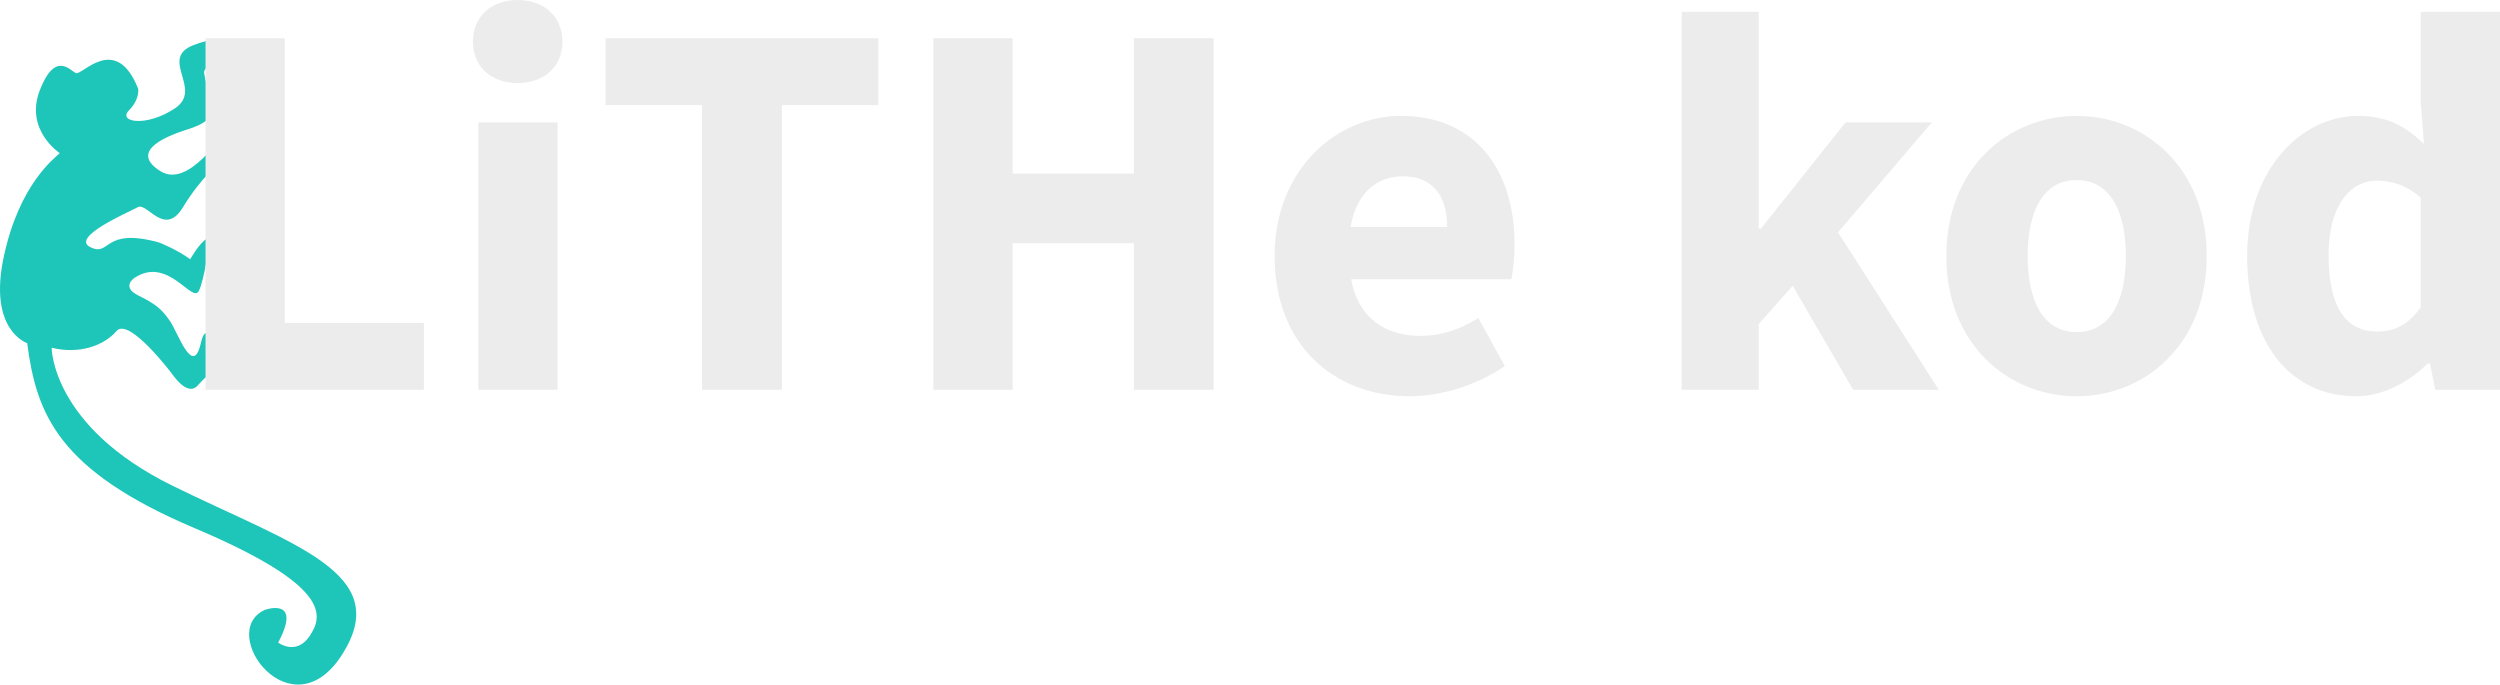
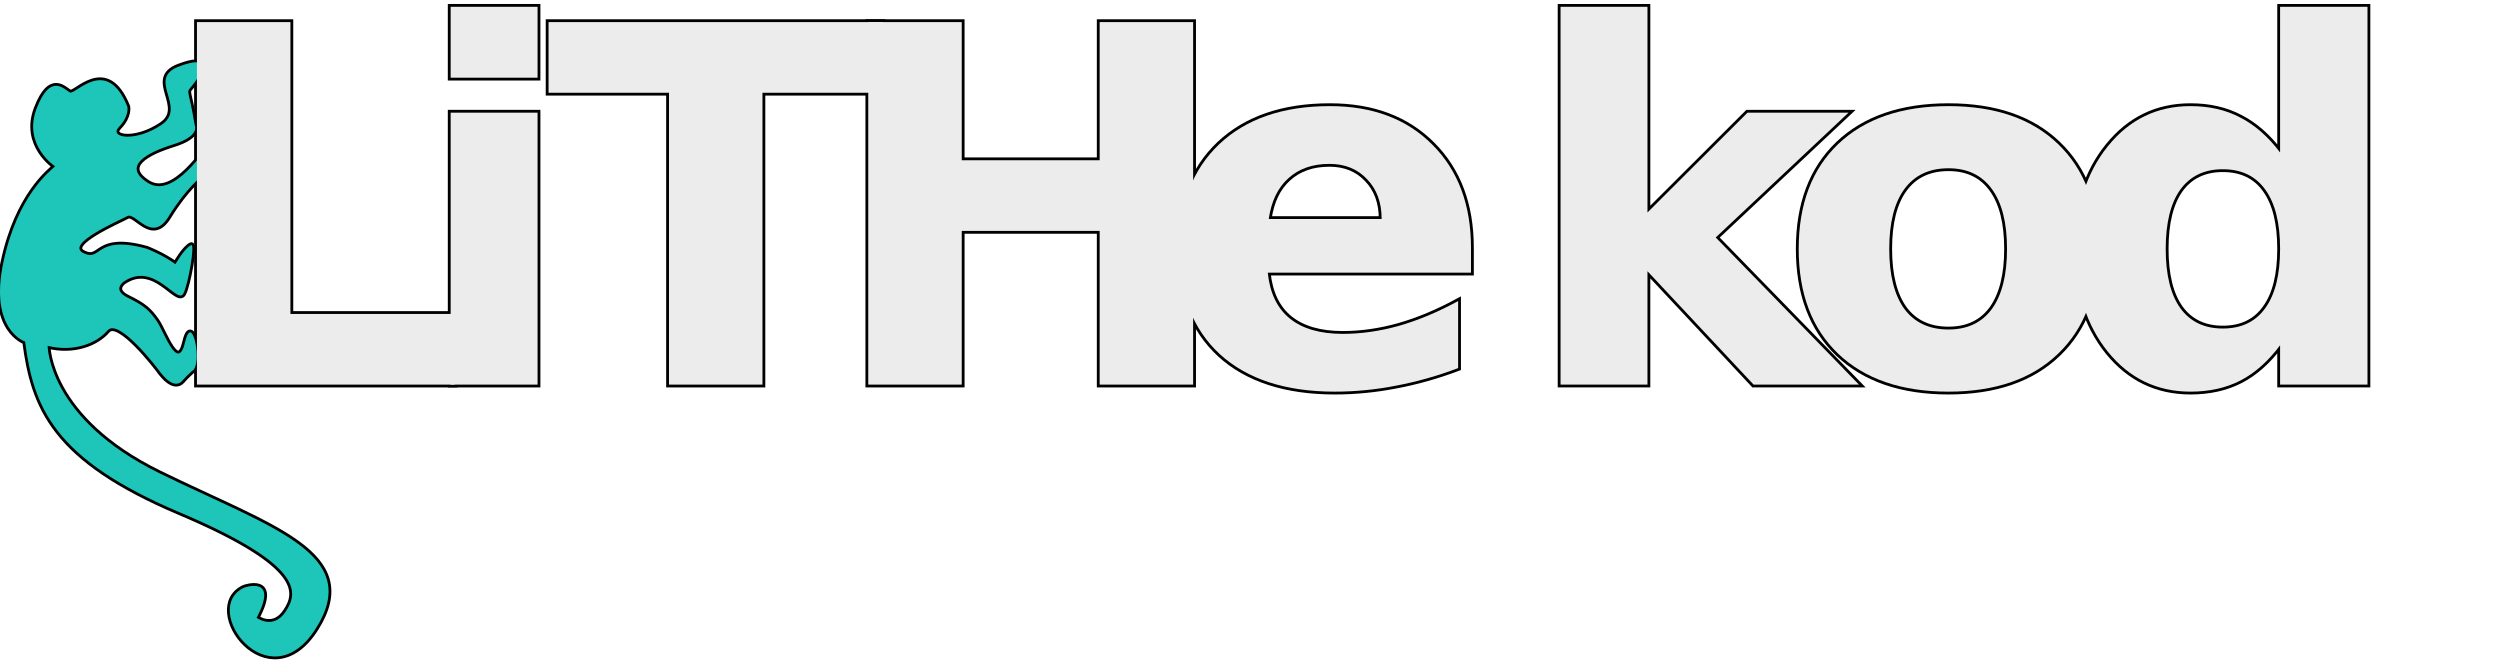
- <svg xmlns="http://www.w3.org/2000/svg" version="1.1" id="svg853" xml:space="preserve" width="3091.436" height="846.508" viewBox="0 0 3091.436 846.508">
-   <defs id="defs857">
-     <clipPath clipPathUnits="userSpaceOnUse" id="clipPath871">
-       <path d="M 0,888 H 2992 V 0 H 0 Z" id="path869" />
+ <svg xmlns="http://www.w3.org/2000/svg" width="886.786mm" height="234.457mm" viewBox="0 0 886.786 234.457" version="1.1" id="svg8">
+   <defs id="defs2">
+     <clipPath clipPathUnits="userSpaceOnUse" id="clipPath5042">
+       <path d="M 0,888 H 2992 V 0 H 0 Z" id="path5040" />
    </clipPath>
  </defs>
-   <g id="g861" transform="matrix(1.333333,0,0,-1.333333,-349.9181,910.7382)">
-     <g id="g865">
-       <g id="g867" clip-path="url(#clipPath871)">
-         <g id="g875" transform="translate(455.4551,335.2197)">
-           <path d="m 0,0 c 0,0 -6.378,-5.788 -8.602,-8.49 -2.223,-2.701 -9.377,-12.159 -25.387,10.259 0,0 -39.543,52.376 -50.951,39.061 -11.407,-13.317 -34.301,-21.89 -60.174,-15.493 0,0 -0.193,-73.005 112.543,-128.213 112.738,-55.211 204.515,-80.79 157.195,-155.811 -47.321,-75.021 -117.147,20.196 -72.062,40.88 0,0 35.289,12.714 12.395,-30.333 0,0 16.727,-12.57 29.233,6.155 12.507,18.722 20.06,46.336 -106.585,99.948 -126.644,53.614 -146.779,105.585 -155.409,171.644 0,0 -36.2,11.621 -21.847,79.494 14.354,67.872 47.209,91.983 52.042,96.711 0,0 -32.62,21.37 -18.584,58.052 14.036,36.683 27.829,19.094 33.427,16.193 5.598,-2.903 36.922,37.722 57.828,-14.345 0,0 2.118,-9.369 -8.515,-20.271 -10.632,-10.902 16.208,-15.852 42.78,1.989 26.573,17.839 -15.652,46.134 17.437,58.695 31.974,12.139 24.284,-3.981 16.247,-15.387 -10.246,-14.539 -7.474,0.315 -0.176,-43.919 0,0 5.591,-10.434 -21.358,-18.811 -26.95,-8.376 -52.358,-21.968 -25.915,-38.795 26.442,-16.826 58.067,34.903 64.93,42.043 6.862,7.14 4.524,-8.434 -10.082,-34.686 0,0 -16.806,-13.09 -33.829,-41.078 -17.02,-27.989 -33.117,4.955 -41.716,0.232 -8.598,-4.724 -62.986,-27.85 -44.067,-37.138 18.918,-9.287 11.314,18.82 63.639,4.384 0,0 16.026,-6.098 28.956,-15.574 0,0 9.092,16.119 15.759,19.203 4.214,1.95 -3.03,-39.848 -7.867,-48.759 -6.225,-11.469 -28.651,32.955 -59.667,12.223 0,0 -12.658,-8.293 3.752,-16.324 16.409,-8.03 21.908,-12.96 29.334,-23.783 C -27.871,39.134 -14.1,-2.305 -6.829,29.266 0.442,60.835 11.046,5.044 0,0" style="fill:#1ec6ba;fill-opacity:1;fill-rule:nonzero;stroke:none" id="path877" />
+   <g id="layer1" transform="translate(410.8215,-105.2001)">
+     <g id="g4629" transform="matrix(0.3527778,0,0,-0.3527778,-503.404,355.0638)" style="fill:#000000;stroke:#000000;stroke-width:5.669;stroke-miterlimit:4;stroke-dasharray:none;stroke-opacity:1">
+       <g clip-path="url(#clipPath5042)" id="g4627" style="fill:#000000;stroke:#000000;stroke-width:5.669;stroke-miterlimit:4;stroke-dasharray:none;stroke-opacity:1">
+         <g transform="translate(455.4551,335.2197)" id="g4625" style="fill:#000000;stroke:#000000;stroke-width:5.669;stroke-miterlimit:4;stroke-dasharray:none;stroke-opacity:1">
+           <path id="path4623" style="fill:#000000;fill-opacity:1;fill-rule:nonzero;stroke:#000000;stroke-width:5.669;stroke-miterlimit:4;stroke-dasharray:none;stroke-opacity:1" d="m 0,0 c 0,0 -6.378,-5.788 -8.602,-8.49 -2.223,-2.701 -9.377,-12.159 -25.387,10.259 0,0 -39.543,52.376 -50.951,39.061 -11.407,-13.317 -34.301,-21.89 -60.174,-15.493 0,0 -0.193,-73.005 112.543,-128.213 112.738,-55.211 204.515,-80.79 157.195,-155.811 -47.321,-75.021 -117.147,20.196 -72.062,40.88 0,0 35.289,12.714 12.395,-30.333 0,0 16.727,-12.57 29.233,6.155 12.507,18.722 20.06,46.336 -106.585,99.948 -126.644,53.614 -146.779,105.585 -155.409,171.644 0,0 -36.2,11.621 -21.847,79.494 14.354,67.872 47.209,91.983 52.042,96.711 0,0 -32.62,21.37 -18.584,58.052 14.036,36.683 27.829,19.094 33.427,16.193 5.598,-2.903 36.922,37.722 57.828,-14.345 0,0 2.118,-9.369 -8.515,-20.271 -10.632,-10.902 16.208,-15.852 42.78,1.989 26.573,17.839 -15.652,46.134 17.437,58.695 31.974,12.139 24.284,-3.981 16.247,-15.387 -10.246,-14.539 -7.474,0.315 -0.176,-43.919 0,0 5.591,-10.434 -21.358,-18.811 -26.95,-8.376 -52.358,-21.968 -25.915,-38.795 26.442,-16.826 58.067,34.903 64.93,42.043 6.862,7.14 4.524,-8.434 -10.082,-34.686 0,0 -16.806,-13.09 -33.829,-41.078 -17.02,-27.989 -33.117,4.955 -41.716,0.232 -8.598,-4.724 -62.986,-27.85 -44.067,-37.138 18.918,-9.287 11.314,18.82 63.639,4.384 0,0 16.026,-6.098 28.956,-15.574 0,0 9.092,16.119 15.759,19.203 4.214,1.95 -3.03,-39.848 -7.867,-48.759 -6.225,-11.469 -28.651,32.955 -59.667,12.223 0,0 -12.658,-8.293 3.752,-16.324 16.409,-8.03 21.908,-12.96 29.334,-23.783 C -27.871,39.134 -14.1,-2.305 -6.829,29.266 0.442,60.835 11.046,5.044 0,0" />
        </g>
      </g>
    </g>
-     <g aria-label="LiTHe kod" transform="matrix(1,0,0,-1,414.5659,321.5537)" style="font-variant:normal;font-weight:bold;font-stretch:normal;font-size:500px;font-family:'Source Sans Pro';-inkscape-font-specification:SourceSansPro-Bold;writing-mode:lr-tb;fill:#edeced;fill-opacity:1;fill-rule:nonzero;stroke:none" id="text881">
-       <path d="M 38.5,0 H 241 V -62 H 112 V -326 H 38.5 Z" style="" id="path883" />
-       <path d="M 291.5,0 H 365 V -248 H 291.5 Z M 328,-284.5 c 24.5,0 41.5,-15 41.5,-38.5 0,-23 -17,-38.5 -41.5,-38.5 -24.5,0 -41.5,15.5 -41.5,38.5 0,23.5 17,38.5 41.5,38.5 z" style="" id="path885" />
-       <path d="m 499,0 h 74 v -264 h 89.5 v -62 h -253 v 62 H 499 Z" style="" id="path887" />
-       <path d="M 713.5,0 H 787 V -136 H 899.5 V 0 h 74 v -326 h -74 v 125.5 H 787 V -326 h -73.5 z" style="" id="path889" />
-       <path d="m 1155.5,6 c 29.5,0 62.5,-10.5 88,-28 L 1219,-66.5 c -18,11 -35,16.5 -53.5,16.5 -33,0 -58,-16.5 -64.5,-52.5 h 148.5 c 1.5,-6 3,-19.5 3,-32.5 0,-67.5 -35,-119 -105.5,-119 -59.5,0 -117,49.5 -117,130 0,82 54.5,130 125.5,130 z m -55,-157 c 5,-31.5 25,-47 48,-47 29.5,0 41.5,19.5 41.5,47 z" style="" id="path891" />
-       <path d="m 1407.5,0 h 71.5 v -61 l 31.5,-35.5 56,96.5 h 79.5 l -93.5,-146 87,-102 h -80 l -78.5,98.5 h -2 v -201 h -71.5 z" style="" id="path893" />
-       <path d="m 1773.95,6 c 62.5,0 120.5,-47.5 120.5,-130 0,-82.5 -58,-130 -120.5,-130 -63,0 -121,47.5 -121,130 0,82.5 58,130 121,130 z m 0,-59.5 c -30.5,0 -45.5,-27.5 -45.5,-70.5 0,-43 15,-70.5 45.5,-70.5 30,0 45.5,27.5 45.5,70.5 0,43 -15.5,70.5 -45.5,70.5 z" style="" id="path895" />
-       <path d="m 2033.45,6 c 24,0 48.5,-13 66,-30.5 h 2 l 5,24.5 h 60 v -350.5 h -73.5 v 84.5 l 3,38 c -17,-16 -33.5,-26 -61,-26 -52.5,0 -103,49 -103,130 0,81 40,130 101.5,130 z m 19,-60 c -28.5,0 -45,-22 -45,-71 0,-47 21,-69 44.5,-69 13.5,0 28,4 41,16 v 101.5 c -12,16.5 -24.5,22.5 -40.5,22.5 z" style="" id="path897" />
+     <g id="g4647" style="font-variant:normal;font-weight:bold;font-stretch:normal;font-size:176.389px;font-family:'Source Sans Pro';-inkscape-font-specification:SourceSansPro-Bold;writing-mode:lr-tb;fill:#000000;fill-opacity:1;fill-rule:nonzero;stroke:#000000;stroke-width:2;stroke-miterlimit:4;stroke-dasharray:none;stroke-opacity:1" aria-label="LiTHe kod" transform="translate(0,-1.5875)">
+       <path id="path4631" style="fill:#000000;stroke:#000000;stroke-width:2;stroke-miterlimit:4;stroke-dasharray:none;stroke-opacity:1" d="m -340.962,114.626 h 33.159 v 103.525 h 58.222 v 25.063 h -91.381 z" />
+       <path id="path4633" style="fill:#000000;stroke:#000000;stroke-width:2;stroke-miterlimit:4;stroke-dasharray:none;stroke-opacity:1" d="m -250.971,146.752 h 30.834 v 96.463 h -30.834 z m 0,-37.552 h 30.834 v 25.149 h -30.834 z" />
+       <path id="path4635" style="fill:#000000;stroke:#000000;stroke-width:2;stroke-miterlimit:4;stroke-dasharray:none;stroke-opacity:1" d="m -216.24,114.626 h 118.511 v 25.063 h -42.633 v 103.525 h -33.159 V 139.689 h -42.719 z" />
+       <path id="path4637" style="fill:#000000;stroke:#000000;stroke-width:2;stroke-miterlimit:4;stroke-dasharray:none;stroke-opacity:1" d="m -102.837,114.626 h 33.159 v 49.006 h 48.92 v -49.006 h 33.159 v 128.588 h -33.159 v -54.519 h -48.92 v 54.519 h -33.159 z" />
+       <path id="path4639" style="fill:#000000;stroke:#000000;stroke-width:2;stroke-miterlimit:4;stroke-dasharray:none;stroke-opacity:1" d="m 110.961,194.725 v 8.785 H 38.872 q 1.12,10.852 7.838,16.278 6.718,5.426 18.776,5.426 9.732,0 19.895,-2.842 10.249,-2.928 21.015,-8.785 v 23.771 q -10.938,4.134 -21.876,6.201 -10.938,2.153 -21.876,2.153 -26.183,0 -40.738,-13.264 -14.469,-13.35 -14.469,-37.379 0,-23.599 14.211,-37.121 14.297,-13.522 39.274,-13.522 22.738,0 36.346,13.694 13.694,13.694 13.694,36.604 z M 79.266,184.475 q 0,-8.785 -5.168,-14.125 -5.082,-5.426 -13.35,-5.426 -8.957,0 -14.556,5.082 -5.598,4.995 -6.976,14.469 z" />
+       <path id="path4641" style="fill:#000000;stroke:#000000;stroke-width:2;stroke-miterlimit:4;stroke-dasharray:none;stroke-opacity:1" d="m 142.729,109.2 h 30.834 v 72.95 l 35.484,-35.398 h 35.829 l -47.112,44.269 50.815,52.193 h -37.379 l -37.638,-40.221 v 40.221 H 142.729 Z" />
+       <path id="path4643" style="fill:#000000;stroke:#000000;stroke-width:2;stroke-miterlimit:4;stroke-dasharray:none;stroke-opacity:1" d="m 280.339,166.475 q -10.249,0 -15.675,7.407 -5.34,7.321 -5.34,21.187 0,13.867 5.34,21.273 5.426,7.321 15.675,7.321 10.077,0 15.417,-7.321 5.34,-7.407 5.34,-21.273 0,-13.867 -5.34,-21.187 -5.34,-7.407 -15.417,-7.407 z m 0,-22.049 q 24.891,0 38.843,13.436 14.039,13.436 14.039,37.207 0,23.771 -14.039,37.207 -13.953,13.436 -38.843,13.436 -24.977,0 -39.102,-13.436 -14.039,-13.436 -14.039,-37.207 0,-23.771 14.039,-37.207 14.125,-13.436 39.102,-13.436 z" />
+       <path id="path4645" style="fill:#000000;stroke:#000000;stroke-width:2;stroke-miterlimit:4;stroke-dasharray:none;stroke-opacity:1" d="m 397.958,160.876 v -51.676 h 31.006 v 134.014 h -31.006 v -13.953 q -6.373,8.527 -14.039,12.488 -7.665,3.962 -17.742,3.962 -17.828,0 -29.283,-14.125 -11.455,-14.211 -11.455,-36.518 0,-22.307 11.455,-36.432 11.455,-14.211 29.283,-14.211 9.991,0 17.656,4.048 7.751,3.962 14.125,12.402 z m -20.326,62.442 q 9.905,0 15.072,-7.235 5.254,-7.235 5.254,-21.015 0,-13.78 -5.254,-21.015 -5.168,-7.235 -15.072,-7.235 -9.819,0 -15.072,7.235 -5.168,7.235 -5.168,21.015 0,13.78 5.168,21.015 5.254,7.235 15.072,7.235 z" />
+     </g>
+     <g transform="matrix(0.3527778,0,0,-0.3527778,-503.404,355.0638)" id="g5036">
+       <g id="g5038" clip-path="url(#clipPath5042)">
+         <g id="g5046" transform="translate(455.4551,335.2197)">
+           <path d="m 0,0 c 0,0 -6.378,-5.788 -8.602,-8.49 -2.223,-2.701 -9.377,-12.159 -25.387,10.259 0,0 -39.543,52.376 -50.951,39.061 -11.407,-13.317 -34.301,-21.89 -60.174,-15.493 0,0 -0.193,-73.005 112.543,-128.213 112.738,-55.211 204.515,-80.79 157.195,-155.811 -47.321,-75.021 -117.147,20.196 -72.062,40.88 0,0 35.289,12.714 12.395,-30.333 0,0 16.727,-12.57 29.233,6.155 12.507,18.722 20.06,46.336 -106.585,99.948 -126.644,53.614 -146.779,105.585 -155.409,171.644 0,0 -36.2,11.621 -21.847,79.494 14.354,67.872 47.209,91.983 52.042,96.711 0,0 -32.62,21.37 -18.584,58.052 14.036,36.683 27.829,19.094 33.427,16.193 5.598,-2.903 36.922,37.722 57.828,-14.345 0,0 2.118,-9.369 -8.515,-20.271 -10.632,-10.902 16.208,-15.852 42.78,1.989 26.573,17.839 -15.652,46.134 17.437,58.695 31.974,12.139 24.284,-3.981 16.247,-15.387 -10.246,-14.539 -7.474,0.315 -0.176,-43.919 0,0 5.591,-10.434 -21.358,-18.811 -26.95,-8.376 -52.358,-21.968 -25.915,-38.795 26.442,-16.826 58.067,34.903 64.93,42.043 6.862,7.14 4.524,-8.434 -10.082,-34.686 0,0 -16.806,-13.09 -33.829,-41.078 -17.02,-27.989 -33.117,4.955 -41.716,0.232 -8.598,-4.724 -62.986,-27.85 -44.067,-37.138 18.918,-9.287 11.314,18.82 63.639,4.384 0,0 16.026,-6.098 28.956,-15.574 0,0 9.092,16.119 15.759,19.203 4.214,1.95 -3.03,-39.848 -7.867,-48.759 -6.225,-11.469 -28.651,32.955 -59.667,12.223 0,0 -12.658,-8.293 3.752,-16.324 16.409,-8.03 21.908,-12.96 29.334,-23.783 C -27.871,39.134 -14.1,-2.305 -6.829,29.266 0.442,60.835 11.046,5.044 0,0" style="fill:#1ec6ba;fill-opacity:1;fill-rule:nonzero;stroke:none" id="path5048" />
+         </g>
+       </g>
+     </g>
+     <g aria-label="LiTHe kod" style="font-variant:normal;font-weight:bold;font-stretch:normal;font-size:176.389px;font-family:'Source Sans Pro';-inkscape-font-specification:SourceSansPro-Bold;writing-mode:lr-tb;fill:#edeced;fill-opacity:1;fill-rule:nonzero;stroke:none;stroke-width:0.353" id="text5052" transform="translate(0,-1.5875)">
+       <path d="m -340.962,114.626 h 33.159 v 103.525 h 58.222 v 25.063 h -91.381 z" style="stroke-width:0.353" id="path4786" />
+       <path d="m -250.971,146.752 h 30.834 v 96.463 h -30.834 z m 0,-37.552 h 30.834 v 25.149 h -30.834 z" style="stroke-width:0.353" id="path4788" />
+       <path d="m -216.24,114.626 h 118.511 v 25.063 h -42.633 v 103.525 h -33.159 V 139.689 h -42.719 z" style="stroke-width:0.353" id="path4790" />
+       <path d="m -102.837,114.626 h 33.159 v 49.006 h 48.92 v -49.006 h 33.159 v 128.588 h -33.159 v -54.519 h -48.92 v 54.519 h -33.159 z" style="stroke-width:0.353" id="path4792" />
+       <path d="m 110.961,194.725 v 8.785 H 38.872 q 1.12,10.852 7.838,16.278 6.718,5.426 18.776,5.426 9.732,0 19.895,-2.842 10.249,-2.928 21.015,-8.785 v 23.771 q -10.938,4.134 -21.876,6.201 -10.938,2.153 -21.876,2.153 -26.183,0 -40.738,-13.264 -14.469,-13.35 -14.469,-37.379 0,-23.599 14.211,-37.121 14.297,-13.522 39.274,-13.522 22.738,0 36.346,13.694 13.694,13.694 13.694,36.604 z M 79.266,184.475 q 0,-8.785 -5.168,-14.125 -5.082,-5.426 -13.35,-5.426 -8.957,0 -14.556,5.082 -5.598,4.995 -6.976,14.469 z" style="stroke-width:0.353" id="path4794" />
+       <path d="m 142.729,109.2 h 30.834 v 72.95 l 35.484,-35.398 h 35.829 l -47.112,44.269 50.815,52.193 h -37.379 l -37.638,-40.221 v 40.221 H 142.729 Z" style="stroke-width:0.353" id="path4796" />
+       <path d="m 280.339,166.475 q -10.249,0 -15.675,7.407 -5.34,7.321 -5.34,21.187 0,13.867 5.34,21.273 5.426,7.321 15.675,7.321 10.077,0 15.417,-7.321 5.34,-7.407 5.34,-21.273 0,-13.867 -5.34,-21.187 -5.34,-7.407 -15.417,-7.407 z m 0,-22.049 q 24.891,0 38.843,13.436 14.039,13.436 14.039,37.207 0,23.771 -14.039,37.207 -13.953,13.436 -38.843,13.436 -24.977,0 -39.102,-13.436 -14.039,-13.436 -14.039,-37.207 0,-23.771 14.039,-37.207 14.125,-13.436 39.102,-13.436 z" style="stroke-width:0.353" id="path4798" />
+       <path d="m 397.958,160.876 v -51.676 h 31.006 v 134.014 h -31.006 v -13.953 q -6.373,8.527 -14.039,12.488 -7.665,3.962 -17.742,3.962 -17.828,0 -29.283,-14.125 -11.455,-14.211 -11.455,-36.518 0,-22.307 11.455,-36.432 11.455,-14.211 29.283,-14.211 9.991,0 17.656,4.048 7.751,3.962 14.125,12.402 z m -20.326,62.442 q 9.905,0 15.072,-7.235 5.254,-7.235 5.254,-21.015 0,-13.78 -5.254,-21.015 -5.168,-7.235 -15.072,-7.235 -9.819,0 -15.072,7.235 -5.168,7.235 -5.168,21.015 0,13.78 5.168,21.015 5.254,7.235 15.072,7.235 z" style="stroke-width:0.353" id="path4800" />
    </g>
  </g>
</svg>
